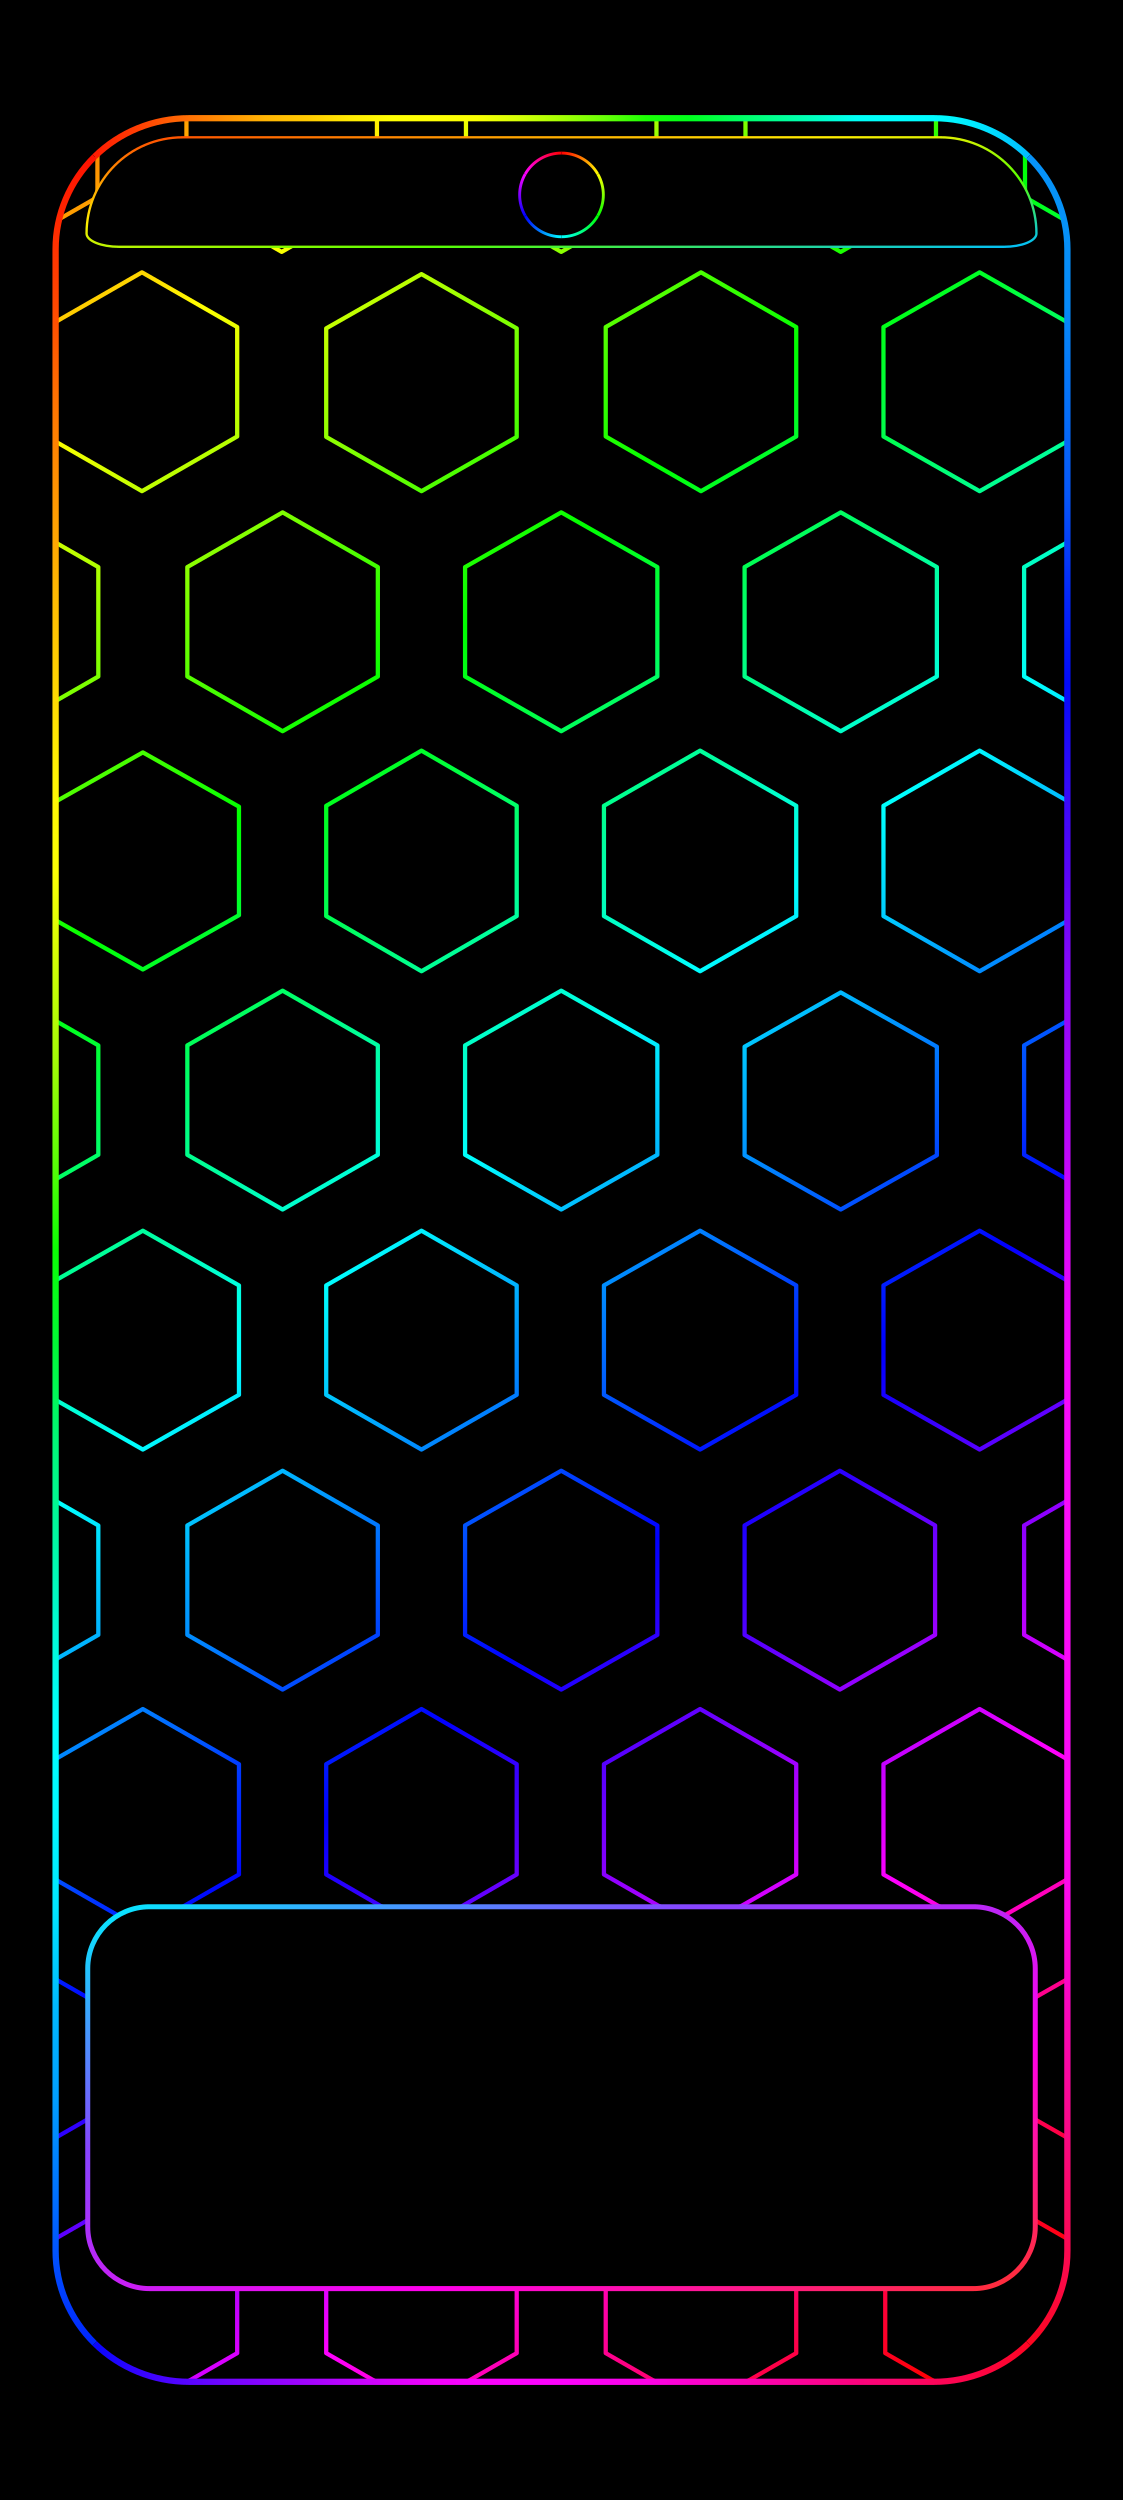
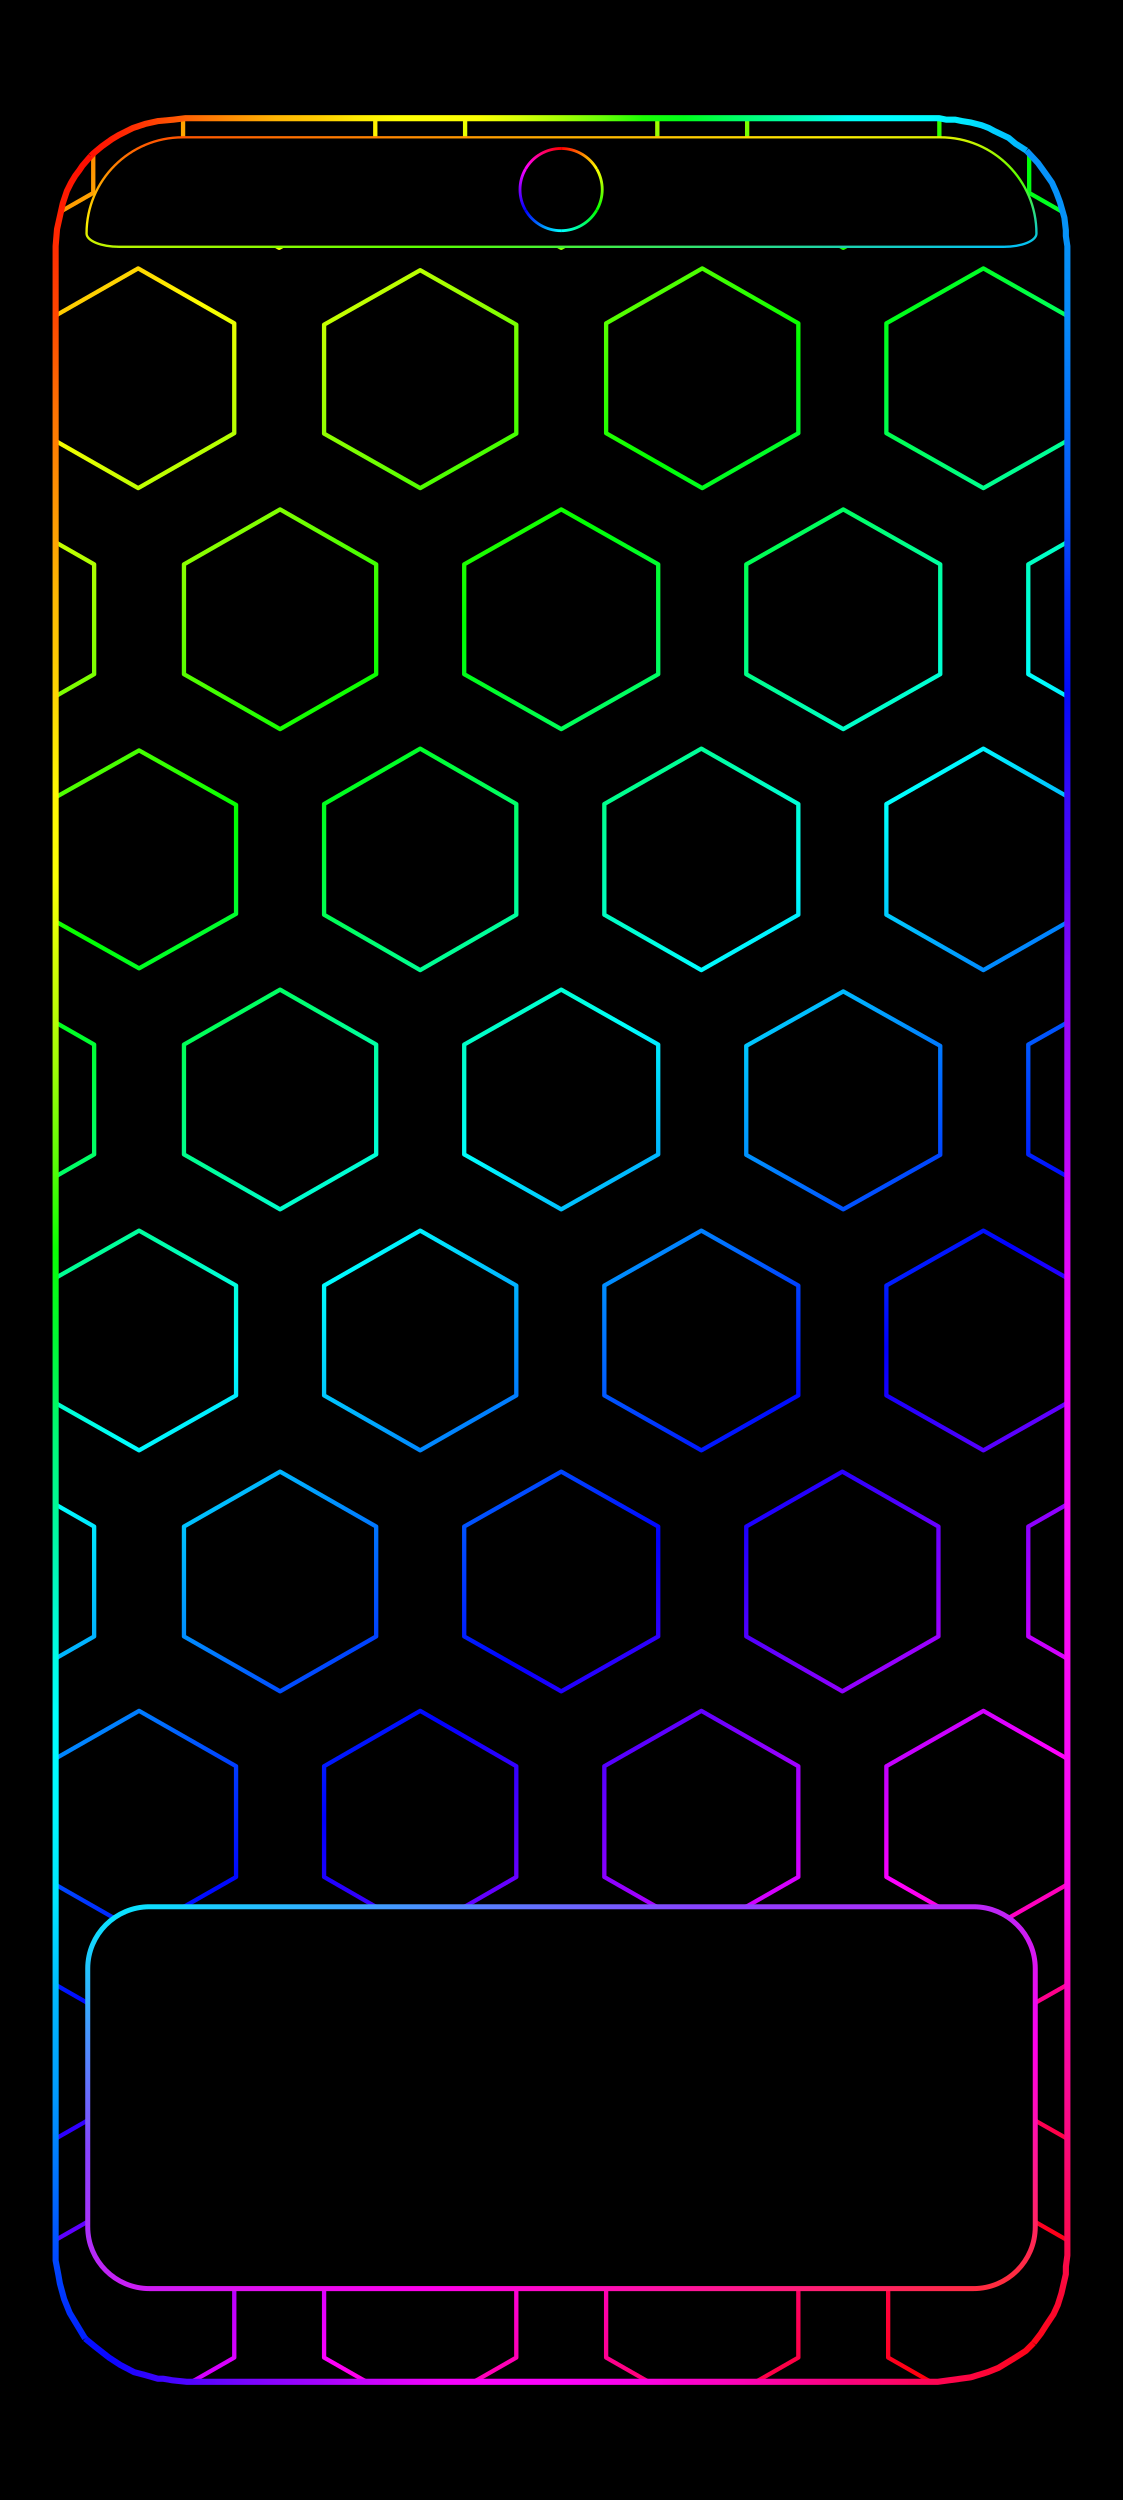
- <svg xmlns="http://www.w3.org/2000/svg" width="1344" height="2992" viewBox="0 0 1344 2992" data-frame-layout="continuous-grid">
+ <svg xmlns="http://www.w3.org/2000/svg" width="1344" height="2992" viewBox="0 0 1344 2992" data-frame-layout="continuous-grid" data-google-display="pixel_9_pro_xl">
  <defs>
    <linearGradient id="rainbow" gradientUnits="userSpaceOnUse" x1="0" y1="0" x2="1145.099" y2="1346.605">
      <stop offset="0" stop-color="#ff007e" />
      <stop offset="0.065" stop-color="#ff0000" />
      <stop offset="0.196" stop-color="#ffff00" />
      <stop offset="0.328" stop-color="#00ff00" />
      <stop offset="0.459" stop-color="#00ffff" />
      <stop offset="0.59" stop-color="#0000ff" />
      <stop offset="0.722" stop-color="#ff00ff" />
      <stop offset="0.853" stop-color="#ff0000" />
      <stop offset="0.984" stop-color="#ffff00" />
      <stop offset="1" stop-color="#e0ff00" />
    </linearGradient>
-     <linearGradient id="camera-0" gradientUnits="userSpaceOnUse" x1="672" y1="183.189" x2="715.374" y2="208.231">
+     <linearGradient id="camera-0" gradientUnits="userSpaceOnUse" x1="671.545" y1="177.704" x2="714.159" y2="202.306">
      <stop stop-color="#ff0000" />
      <stop offset="1" stop-color="#ffff00" />
    </linearGradient>
-     <linearGradient id="camera-1" gradientUnits="userSpaceOnUse" x1="715.374" y1="208.231" x2="715.374" y2="258.315">
+     <linearGradient id="camera-1" gradientUnits="userSpaceOnUse" x1="714.159" y1="202.306" x2="714.159" y2="251.512">
      <stop stop-color="#ffff00" />
      <stop offset="1" stop-color="#00ff00" />
    </linearGradient>
-     <linearGradient id="camera-2" gradientUnits="userSpaceOnUse" x1="715.374" y1="258.315" x2="672" y2="283.357">
+     <linearGradient id="camera-2" gradientUnits="userSpaceOnUse" x1="714.159" y1="251.512" x2="671.545" y2="276.115">
      <stop stop-color="#00ff00" />
      <stop offset="1" stop-color="#00ffff" />
    </linearGradient>
-     <linearGradient id="camera-3" gradientUnits="userSpaceOnUse" x1="672" y1="283.357" x2="628.626" y2="258.315">
+     <linearGradient id="camera-3" gradientUnits="userSpaceOnUse" x1="671.545" y1="276.115" x2="628.932" y2="251.512">
      <stop stop-color="#00ffff" />
      <stop offset="1" stop-color="#0000ff" />
    </linearGradient>
-     <linearGradient id="camera-4" gradientUnits="userSpaceOnUse" x1="628.626" y1="258.315" x2="628.626" y2="208.231">
+     <linearGradient id="camera-4" gradientUnits="userSpaceOnUse" x1="628.932" y1="251.512" x2="628.932" y2="202.306">
      <stop stop-color="#0000ff" />
      <stop offset="1" stop-color="#ff00ff" />
    </linearGradient>
-     <linearGradient id="camera-5" gradientUnits="userSpaceOnUse" x1="628.626" y1="208.231" x2="672" y2="183.189">
+     <linearGradient id="camera-5" gradientUnits="userSpaceOnUse" x1="628.932" y1="202.306" x2="671.545" y2="177.704">
      <stop stop-color="#ff00ff" />
      <stop offset="1" stop-color="#ff0000" />
    </linearGradient>
    <clipPath id="rgb-frame-clip">
-       <rect x="17.054" y="16.95" width="1310.508" height="2957.523" rx="172.711" ry="171.156" />
+       <path d="M6.032,2826.428 6.032,174.351 7.892,152.01 15.393,118.314 20.906,101.795 26.351,90.906 31.81,81.814 37.372,74.414 41.197,68.688 52.286,55.755 55.757,52.293 66.868,43.048 79.889,33.739 89.052,28.253 107.614,18.977 124.11,13.474 140.729,9.799 161.348,7.92 176.476,6.032 1169.366,6.032 1178.369,7.912 1190.366,7.945 1199.051,9.784 1210.777,11.652 1225.171,15.324 1234.466,18.879 1241.393,22.65 1260.69,31.893 1269.758,39.527 1284.107,48.672 1299.323,65.049 1310.076,80.005 1317.727,90.983 1323.416,103.689 1328.265,116.686 1334.065,136.983 1335.968,153.448 1335.985,161.146 1337.968,174.548 1337.968,2819.6 1336.021,2834.203 1335.968,2844.313 1330.174,2869.42 1325.359,2884.827 1319.72,2897.045 1309.981,2911.654 1303.055,2922.535 1293.458,2935.012 1283.193,2945.276 1269.8,2953.886 1247.293,2967.586 1232.998,2973.304 1210.688,2980.094 1167.6,2985.968 178.413,2985.968 159.73,2984.022 147.919,2981.99 140.654,2981.968 124.175,2977.205 109.388,2973.337 91.123,2963.789 76.265,2954.091 57.385,2939.294 44.847,2929.002 24.563,2895.295 17.216,2877.07 11.638,2856.684 9.753,2845.866Z" />
    </clipPath>
    <linearGradient id="home-outline" x1="0%" y1="0%" x2="100%" y2="100%">
      <stop offset="0" stop-color="#00efff" />
      <stop offset=".32" stop-color="#8844ff" />
      <stop offset=".68" stop-color="#ff00ec" />
      <stop offset="1" stop-color="#ff3030" />
    </linearGradient>
    <linearGradient id="frame-top" gradientUnits="userSpaceOnUse" x1="26.88" y1="26.88" x2="1317.12" y2="26.88">
      <stop offset="0" stop-color="#ff0601" />
      <stop offset="0.042" stop-color="#ff1e02" />
      <stop offset="0.083" stop-color="#ff4003" />
      <stop offset="0.125" stop-color="#ff6a04" />
      <stop offset="0.167" stop-color="#ff9103" />
      <stop offset="0.208" stop-color="#ffb504" />
      <stop offset="0.25" stop-color="#ffcb01" />
      <stop offset="0.292" stop-color="#ffeb02" />
      <stop offset="0.333" stop-color="#ffff03" />
      <stop offset="0.375" stop-color="#ffff05" />
      <stop offset="0.417" stop-color="#f9ff02" />
      <stop offset="0.458" stop-color="#d5ff07" />
      <stop offset="0.5" stop-color="#a4ff03" />
      <stop offset="0.542" stop-color="#69ff07" />
      <stop offset="0.583" stop-color="#1cff04" />
      <stop offset="0.625" stop-color="#00ff1b" />
      <stop offset="0.667" stop-color="#00ff57" />
      <stop offset="0.708" stop-color="#00ff8c" />
      <stop offset="0.75" stop-color="#00ffbf" />
      <stop offset="0.792" stop-color="#00fff7" />
      <stop offset="0.833" stop-color="#00ffff" />
      <stop offset="0.875" stop-color="#00fbff" />
      <stop offset="0.917" stop-color="#00e4ff" />
      <stop offset="0.958" stop-color="#00c0ff" />
      <stop offset="1" stop-color="#0693fb" />
    </linearGradient>
    <linearGradient id="frame-right" gradientUnits="userSpaceOnUse" x1="1317.12" y1="26.88" x2="1317.12" y2="2965.12">
      <stop offset="0" stop-color="#0793fb" />
      <stop offset="0.042" stop-color="#0692f8" />
      <stop offset="0.083" stop-color="#068af9" />
      <stop offset="0.125" stop-color="#0571f9" />
      <stop offset="0.167" stop-color="#0656f9" />
      <stop offset="0.208" stop-color="#042af9" />
      <stop offset="0.25" stop-color="#030af9" />
      <stop offset="0.292" stop-color="#310af9" />
      <stop offset="0.333" stop-color="#5905f8" />
      <stop offset="0.375" stop-color="#8608f9" />
      <stop offset="0.417" stop-color="#a407f9" />
      <stop offset="0.458" stop-color="#bf07f9" />
      <stop offset="0.5" stop-color="#df08f9" />
      <stop offset="0.542" stop-color="#f309fa" />
      <stop offset="0.583" stop-color="#f70bf9" />
      <stop offset="0.625" stop-color="#fa0df7" />
      <stop offset="0.667" stop-color="#fa0af6" />
      <stop offset="0.708" stop-color="#fa09f6" />
      <stop offset="0.75" stop-color="#fa0cf3" />
      <stop offset="0.792" stop-color="#fb09e7" />
      <stop offset="0.833" stop-color="#fa07be" />
      <stop offset="0.875" stop-color="#fa0995" />
      <stop offset="0.917" stop-color="#fa0969" />
      <stop offset="0.958" stop-color="#fb0943" />
      <stop offset="1" stop-color="#fc0509" />
    </linearGradient>
    <linearGradient id="frame-bottom" gradientUnits="userSpaceOnUse" x1="26.88" y1="2965.12" x2="1317.12" y2="2965.12">
      <stop offset="0" stop-color="#0016ff" />
      <stop offset="0.042" stop-color="#0b05ff" />
      <stop offset="0.083" stop-color="#3604fe" />
      <stop offset="0.125" stop-color="#5304ff" />
      <stop offset="0.167" stop-color="#7005ff" />
      <stop offset="0.208" stop-color="#8a04ff" />
      <stop offset="0.25" stop-color="#a204fe" />
      <stop offset="0.292" stop-color="#c004ff" />
      <stop offset="0.333" stop-color="#da03fc" />
      <stop offset="0.375" stop-color="#f202fc" />
      <stop offset="0.417" stop-color="#f903fd" />
      <stop offset="0.458" stop-color="#fb03fe" />
      <stop offset="0.5" stop-color="#fc03fb" />
      <stop offset="0.542" stop-color="#fa03f2" />
      <stop offset="0.583" stop-color="#fb03e6" />
      <stop offset="0.625" stop-color="#fb02cf" />
      <stop offset="0.667" stop-color="#fb04be" />
      <stop offset="0.708" stop-color="#fb03a9" />
      <stop offset="0.75" stop-color="#fb0392" />
      <stop offset="0.792" stop-color="#fa037d" />
      <stop offset="0.833" stop-color="#fc066d" />
      <stop offset="0.875" stop-color="#fc0557" />
      <stop offset="0.917" stop-color="#fd0541" />
      <stop offset="0.958" stop-color="#fd0526" />
      <stop offset="1" stop-color="#fe0206" />
    </linearGradient>
    <linearGradient id="frame-left" gradientUnits="userSpaceOnUse" x1="26.88" y1="26.88" x2="26.88" y2="2965.12">
      <stop offset="0" stop-color="#ff0502" />
      <stop offset="0.042" stop-color="#ff2500" />
      <stop offset="0.083" stop-color="#ff4800" />
      <stop offset="0.125" stop-color="#ff7301" />
      <stop offset="0.167" stop-color="#ff9602" />
      <stop offset="0.208" stop-color="#ffb802" />
      <stop offset="0.25" stop-color="#ffd402" />
      <stop offset="0.292" stop-color="#fff404" />
      <stop offset="0.333" stop-color="#fbff05" />
      <stop offset="0.375" stop-color="#cffd05" />
      <stop offset="0.417" stop-color="#a1fc06" />
      <stop offset="0.458" stop-color="#5ffd06" />
      <stop offset="0.5" stop-color="#0bfe04" />
      <stop offset="0.542" stop-color="#00f936" />
      <stop offset="0.583" stop-color="#00f776" />
      <stop offset="0.625" stop-color="#00f79f" />
      <stop offset="0.667" stop-color="#00fad5" />
      <stop offset="0.708" stop-color="#00fefd" />
      <stop offset="0.75" stop-color="#00f8ff" />
      <stop offset="0.792" stop-color="#00e4ff" />
      <stop offset="0.833" stop-color="#00b9fd" />
      <stop offset="0.875" stop-color="#019dfd" />
      <stop offset="0.917" stop-color="#0071fd" />
      <stop offset="0.958" stop-color="#0042fe" />
      <stop offset="1" stop-color="#0013ff" />
    </linearGradient>
    <linearGradient id="status-outline" x1="0%" y1="0%" x2="100%" y2="100%">
      <stop offset="0" stop-color="#ff4000" />
      <stop offset=".39" stop-color="#ffed00" />
      <stop offset=".68" stop-color="#59ff00" />
      <stop offset="1" stop-color="#00bdff" />
    </linearGradient>
  </defs>
  <rect width="1344" height="2992" fill="#000" />
-   <g id="android-wallpaper-inset" transform="translate(50.788 125.928) scale(0.924 0.916)">
+   <g id="android-wallpaper-inset" transform="translate(61.091 136) scale(0.9090909)">
    <g clip-path="url(#rgb-frame-clip)">
-       <g transform="translate(50 50) scale(2.306 2.306) translate(-357.295 -0)">
-         <path d="M313,-62.586L366.5,-31.586L366.5,30.414L313,61.414L259.5,30.414L259.5,-31.586ZM470,-62.586L523.5,-31.586L523.5,30.414L470,61.414L416.5,30.414L416.5,-31.586ZM627,-62.586L680.5,-31.586L680.5,30.414L627,61.414L573.5,30.414L573.5,-31.586ZM784,-62.586L837.5,-31.586L837.5,30.414L784,61.414L730.5,30.414L730.5,-31.586ZM941,-62.586L994.5,-31.586L994.5,30.414L941,61.414L887.5,30.414L887.5,-31.586ZM391.5,73L445,104L445,166L391.5,197L338,166L338,104ZM548.5,74L602,104.75L602,166.25L548.5,197L495,166.25L495,104.75ZM705.5,73L759,104L759,166L705.5,197L652,166L652,104ZM862,73L916,104L916,166L862,197L808,166L808,104ZM313.5,209L367,240L367,302L313.5,333L260,302L260,240ZM470.5,209L524,240L524,302L470.5,333L417,302L417,240ZM627,209L681,240L681,302L627,333L573,302L573,240ZM784,209L838,240L838,302L784,333L730,302L730,240ZM940.5,209L994,240L994,302L940.5,333L887,302L887,240ZM392,345L446,375.75L446,437.25L392,468L338,437.25L338,375.75ZM548.5,344L602,375.25L602,437.75L548.5,469L495,437.75L495,375.25ZM705,344L759,375.25L759,437.75L705,469L651,437.75L651,375.25ZM862,344L916,375.25L916,437.75L862,469L808,437.75L808,375.25ZM313.5,480L367,511L367,573L313.5,604L260,573L260,511ZM470.5,480L524,511L524,573L470.5,604L417,573L417,511ZM627,480L681,511L681,573L627,604L573,573L573,511ZM784,481L838,511.75L838,573.25L784,604L730,573.25L730,511.75ZM941,480L995,511L995,573L941,604L887,573L887,511ZM392,616L446,647L446,709L392,740L338,709L338,647ZM548.5,616L602,647L602,709L548.5,740L495,709L495,647ZM705,616L759,647L759,709L705,740L651,709L651,647ZM862,616L916,647L916,709L862,740L808,709L808,647ZM313.5,752L367,783L367,845L313.5,876L260,845L260,783ZM470.5,752L524,783L524,845L470.5,876L417,845L417,783ZM627,752L681,783L681,845L627,876L573,845L573,783ZM783.5,752L837,783L837,845L783.5,876L730,845L730,783ZM940.5,752L994,783L994,845L940.5,876L887,845L887,783ZM392,887L446,918.25L446,980.75L392,1012L338,980.75L338,918.25ZM548.5,887L602,918.25L602,980.75L548.5,1012L495,980.75L495,918.25ZM705,887L759,918.25L759,980.75L705,1012L651,980.75L651,918.25ZM862,887L916,918.25L916,980.75L862,1012L808,980.75L808,918.25ZM313.5,1023L367,1054L367,1116L313.5,1147L260,1116L260,1054ZM470.5,1023L524,1054.25L524,1116.75L470.5,1148L417,1116.75L417,1054.25ZM627,1023L681,1054L681,1116L627,1147L573,1116L573,1054ZM784,1023L838,1054L838,1116L784,1147L730,1116L730,1054ZM941,1023L995,1054L995,1116L941,1147L887,1116L887,1054ZM391.5,1158.954L445,1189.954L445,1251.954L391.5,1282.954L338,1251.954L338,1189.954ZM548.5,1158.954L602,1189.954L602,1251.954L548.5,1282.954L495,1251.954L495,1189.954ZM705.5,1158.954L759,1189.954L759,1251.954L705.5,1282.954L652,1251.954L652,1189.954ZM862.5,1158.954L916,1189.954L916,1251.954L862.5,1282.954L809,1251.954L809,1189.954Z" fill="none" stroke="url(#rainbow)" stroke-width="2.4" stroke-linejoin="round" />
+       <g transform="scale(1.025557 1.011657) translate(-17.054 -16.95)">
+         <g transform="translate(50 50) scale(2.306 2.306) translate(-357.295 -0)">
+           <path d="M313,-62.586L366.5,-31.586L366.5,30.414L313,61.414L259.5,30.414L259.5,-31.586ZM470,-62.586L523.5,-31.586L523.5,30.414L470,61.414L416.5,30.414L416.5,-31.586ZM627,-62.586L680.5,-31.586L680.5,30.414L627,61.414L573.5,30.414L573.5,-31.586ZM784,-62.586L837.5,-31.586L837.5,30.414L784,61.414L730.5,30.414L730.5,-31.586ZM941,-62.586L994.5,-31.586L994.5,30.414L941,61.414L887.5,30.414L887.5,-31.586ZM391.5,73L445,104L445,166L391.5,197L338,166L338,104ZM548.5,74L602,104.75L602,166.25L548.5,197L495,166.25L495,104.75ZM705.5,73L759,104L759,166L705.5,197L652,166L652,104ZM862,73L916,104L916,166L862,197L808,166L808,104ZM313.5,209L367,240L367,302L313.5,333L260,302L260,240ZM470.5,209L524,240L524,302L470.5,333L417,302L417,240ZM627,209L681,240L681,302L627,333L573,302L573,240ZM784,209L838,240L838,302L784,333L730,302L730,240ZM940.5,209L994,240L994,302L940.5,333L887,302L887,240ZM392,345L446,375.75L446,437.25L392,468L338,437.25L338,375.75ZM548.5,344L602,375.25L602,437.75L548.5,469L495,437.75L495,375.25ZM705,344L759,375.25L759,437.75L705,469L651,437.75L651,375.25ZM862,344L916,375.25L916,437.75L862,469L808,437.75L808,375.25ZM313.5,480L367,511L367,573L313.5,604L260,573L260,511ZM470.5,480L524,511L524,573L470.5,604L417,573L417,511ZM627,480L681,511L681,573L627,604L573,573L573,511ZM784,481L838,511.75L838,573.25L784,604L730,573.25L730,511.75ZM941,480L995,511L995,573L941,604L887,573L887,511ZM392,616L446,647L446,709L392,740L338,709L338,647ZM548.5,616L602,647L602,709L548.5,740L495,709L495,647ZM705,616L759,647L759,709L705,740L651,709L651,647ZM862,616L916,647L916,709L862,740L808,709L808,647ZM313.5,752L367,783L367,845L313.5,876L260,845L260,783ZM470.5,752L524,783L524,845L470.5,876L417,845L417,783ZM627,752L681,783L681,845L627,876L573,845L573,783ZM783.5,752L837,783L837,845L783.5,876L730,845L730,783ZM940.5,752L994,783L994,845L940.5,876L887,845L887,783ZM392,887L446,918.25L446,980.75L392,1012L338,980.75L338,918.25ZM548.5,887L602,918.25L602,980.75L548.5,1012L495,980.75L495,918.25ZM705,887L759,918.25L759,980.75L705,1012L651,980.75L651,918.25ZM862,887L916,918.25L916,980.75L862,1012L808,980.75L808,918.25ZM313.5,1023L367,1054L367,1116L313.5,1147L260,1116L260,1054ZM470.5,1023L524,1054.25L524,1116.75L470.5,1148L417,1116.75L417,1054.25ZM627,1023L681,1054L681,1116L627,1147L573,1116L573,1054ZM784,1023L838,1054L838,1116L784,1147L730,1116L730,1054ZM941,1023L995,1054L995,1116L941,1147L887,1116L887,1054ZM391.5,1158.954L445,1189.954L445,1251.954L391.5,1282.954L338,1251.954L338,1189.954ZM548.5,1158.954L602,1189.954L602,1251.954L548.5,1282.954L495,1251.954L495,1189.954ZM705.5,1158.954L759,1189.954L759,1251.954L705.5,1282.954L652,1251.954L652,1189.954ZM862.5,1158.954L916,1189.954L916,1251.954L862.5,1282.954L809,1251.954L809,1189.954Z" fill="none" stroke="url(#rainbow)" stroke-width="2.4" stroke-linejoin="round" />
+         </g>
      </g>
    </g>
-     <g transform="translate(-10.24872 -10.10603) scale(1.015708 1.006563)">
-       <path d="M76.684,76.684A170.04,170.04 0 0 1 196.92,26.88L1147.08,26.88A170.04,170.04 0 0 1 1267.316,76.684" fill="none" stroke="url(#frame-top)" stroke-width="8.064" stroke-linecap="butt" />
-       <path d="M1267.316,76.684A170.04,170.04 0 0 1 1317.12,196.92L1317.12,2795.08A170.04,170.04 0 0 1 1267.316,2915.316" fill="none" stroke="url(#frame-right)" stroke-width="8.064" stroke-linecap="butt" />
-       <path d="M1267.316,2915.316A170.04,170.04 0 0 1 1147.08,2965.12L196.92,2965.12A170.04,170.04 0 0 1 76.684,2915.316" fill="none" stroke="url(#frame-bottom)" stroke-width="8.064" stroke-linecap="butt" />
-       <path d="M76.684,2915.316A170.04,170.04 0 0 1 26.88,2795.08L26.88,196.92A170.04,170.04 0 0 1 76.684,76.684" fill="none" stroke="url(#frame-left)" stroke-width="8.064" stroke-linecap="butt" />
-     </g>
+     <path d="M52.286,55.755 55.757,52.293 66.868,43.048 79.889,33.739 89.052,28.253 107.614,18.977 124.11,13.474 140.729,9.799 161.348,7.92 176.476,6.032 1169.366,6.032 1178.369,7.912 1190.366,7.945 1199.051,9.784 1210.777,11.652 1225.171,15.324 1234.466,18.879 1241.393,22.65 1260.69,31.893 1269.758,39.527 1284.107,48.672" fill="none" stroke="url(#frame-top)" stroke-width="8.064" stroke-linecap="butt" stroke-linejoin="round" />
+     <path d="M1284.107,48.672 1299.323,65.049 1310.076,80.005 1317.727,90.983 1323.416,103.689 1328.265,116.686 1334.065,136.983 1335.968,153.448 1335.985,161.146 1337.968,174.548 1337.968,2819.6 1336.021,2834.203 1335.968,2844.313 1330.174,2869.42 1325.359,2884.827 1319.72,2897.045 1309.981,2911.654 1303.055,2922.535 1293.458,2935.012" fill="none" stroke="url(#frame-right)" stroke-width="8.064" stroke-linecap="butt" stroke-linejoin="round" />
+     <path d="M1293.458,2935.012 1283.193,2945.276 1269.8,2953.886 1247.293,2967.586 1232.998,2973.304 1210.688,2980.094 1167.6,2985.968 178.413,2985.968 159.73,2984.022 147.919,2981.99 140.654,2981.968 124.175,2977.205 109.388,2973.337 91.123,2963.789 76.265,2954.091 57.385,2939.294 44.847,2929.002" fill="none" stroke="url(#frame-bottom)" stroke-width="8.064" stroke-linecap="butt" stroke-linejoin="round" />
+     <path d="M44.847,2929.002 24.563,2895.295 17.216,2877.07 11.638,2856.684 9.753,2845.866 6.032,2826.428 6.032,174.351 7.892,152.01 15.393,118.314 20.906,101.795 26.351,90.906 31.81,81.814 37.372,74.414 41.197,68.688 52.286,55.755" fill="none" stroke="url(#frame-left)" stroke-width="8.064" stroke-linecap="butt" stroke-linejoin="round" />
  </g>
  <path id="pixel-status-panel" d="M218.688,164.333 H1125.312 A115.099,115.099 0 0 1 1240.411,279.432 V279.432 A38.957,15.943 0 0 1 1201.455,295.375 H142.545 A38.957,15.943 0 0 1 103.589,279.432 V279.432 A115.099,115.099 0 0 1 218.688,164.333 Z" fill="#000" stroke="url(#status-outline)" stroke-width="2.833" />
-   <circle cx="672" cy="233.273" r="53.318" fill="#000" />
-   <path d="M672,183.189A50.084,50.084 0 0 1 715.374,208.231" fill="none" stroke="url(#camera-0)" stroke-width="3.468" />
-   <path d="M715.374,208.231A50.084,50.084 0 0 1 715.374,258.315" fill="none" stroke="url(#camera-1)" stroke-width="3.468" />
-   <path d="M715.374,258.315A50.084,50.084 0 0 1 672,283.357" fill="none" stroke="url(#camera-2)" stroke-width="3.468" />
-   <path d="M672,283.357A50.084,50.084 0 0 1 628.626,258.315" fill="none" stroke="url(#camera-3)" stroke-width="3.468" />
-   <path d="M628.626,258.315A50.084,50.084 0 0 1 628.626,208.231" fill="none" stroke="url(#camera-4)" stroke-width="3.468" />
-   <path d="M628.626,208.231A50.084,50.084 0 0 1 672,183.189" fill="none" stroke="url(#camera-5)" stroke-width="3.468" />
+   <circle cx="671.545" cy="226.909" r="52.409" fill="#000" />
+   <path d="M671.545,177.704A49.205,49.205 0 0 1 714.159,202.306" fill="none" stroke="url(#camera-0)" stroke-width="3.407" />
+   <path d="M714.159,202.306A49.205,49.205 0 0 1 714.159,251.512" fill="none" stroke="url(#camera-1)" stroke-width="3.407" />
+   <path d="M714.159,251.512A49.205,49.205 0 0 1 671.545,276.115" fill="none" stroke="url(#camera-2)" stroke-width="3.407" />
+   <path d="M671.545,276.115A49.205,49.205 0 0 1 628.932,251.512" fill="none" stroke="url(#camera-3)" stroke-width="3.407" />
+   <path d="M628.932,251.512A49.205,49.205 0 0 1 628.932,202.306" fill="none" stroke="url(#camera-4)" stroke-width="3.407" />
+   <path d="M628.932,202.306A49.205,49.205 0 0 1 671.545,177.704" fill="none" stroke="url(#camera-5)" stroke-width="3.407" />
  <rect id="pixel-launcher-panel" x="105" y="2282" width="1134" height="457" rx="74" fill="#000" stroke="url(#home-outline)" stroke-width="6" />
</svg>
